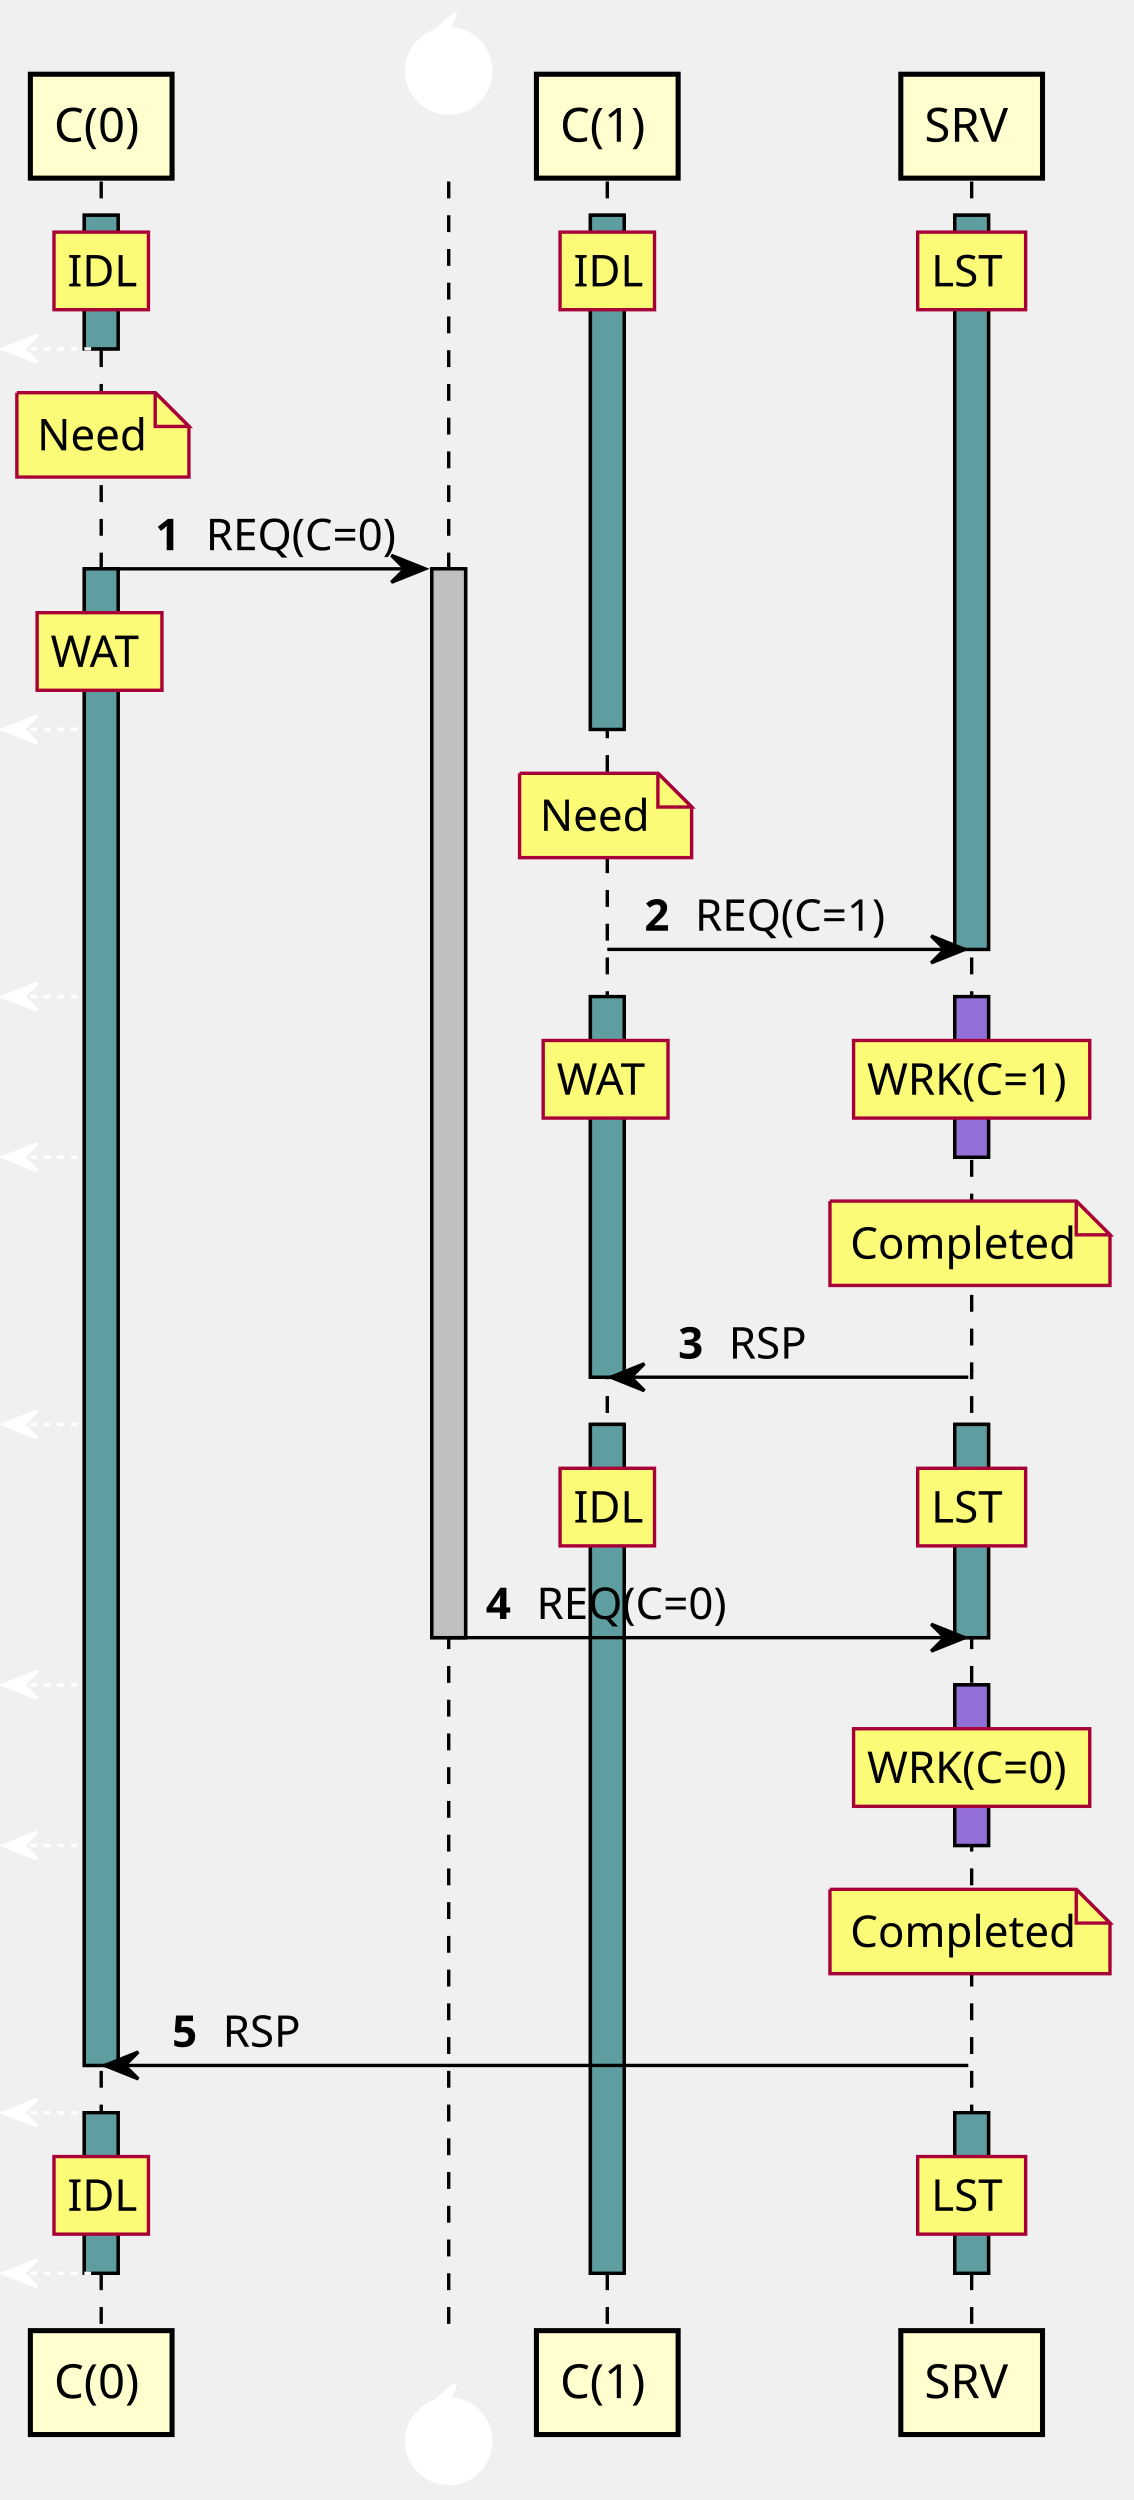
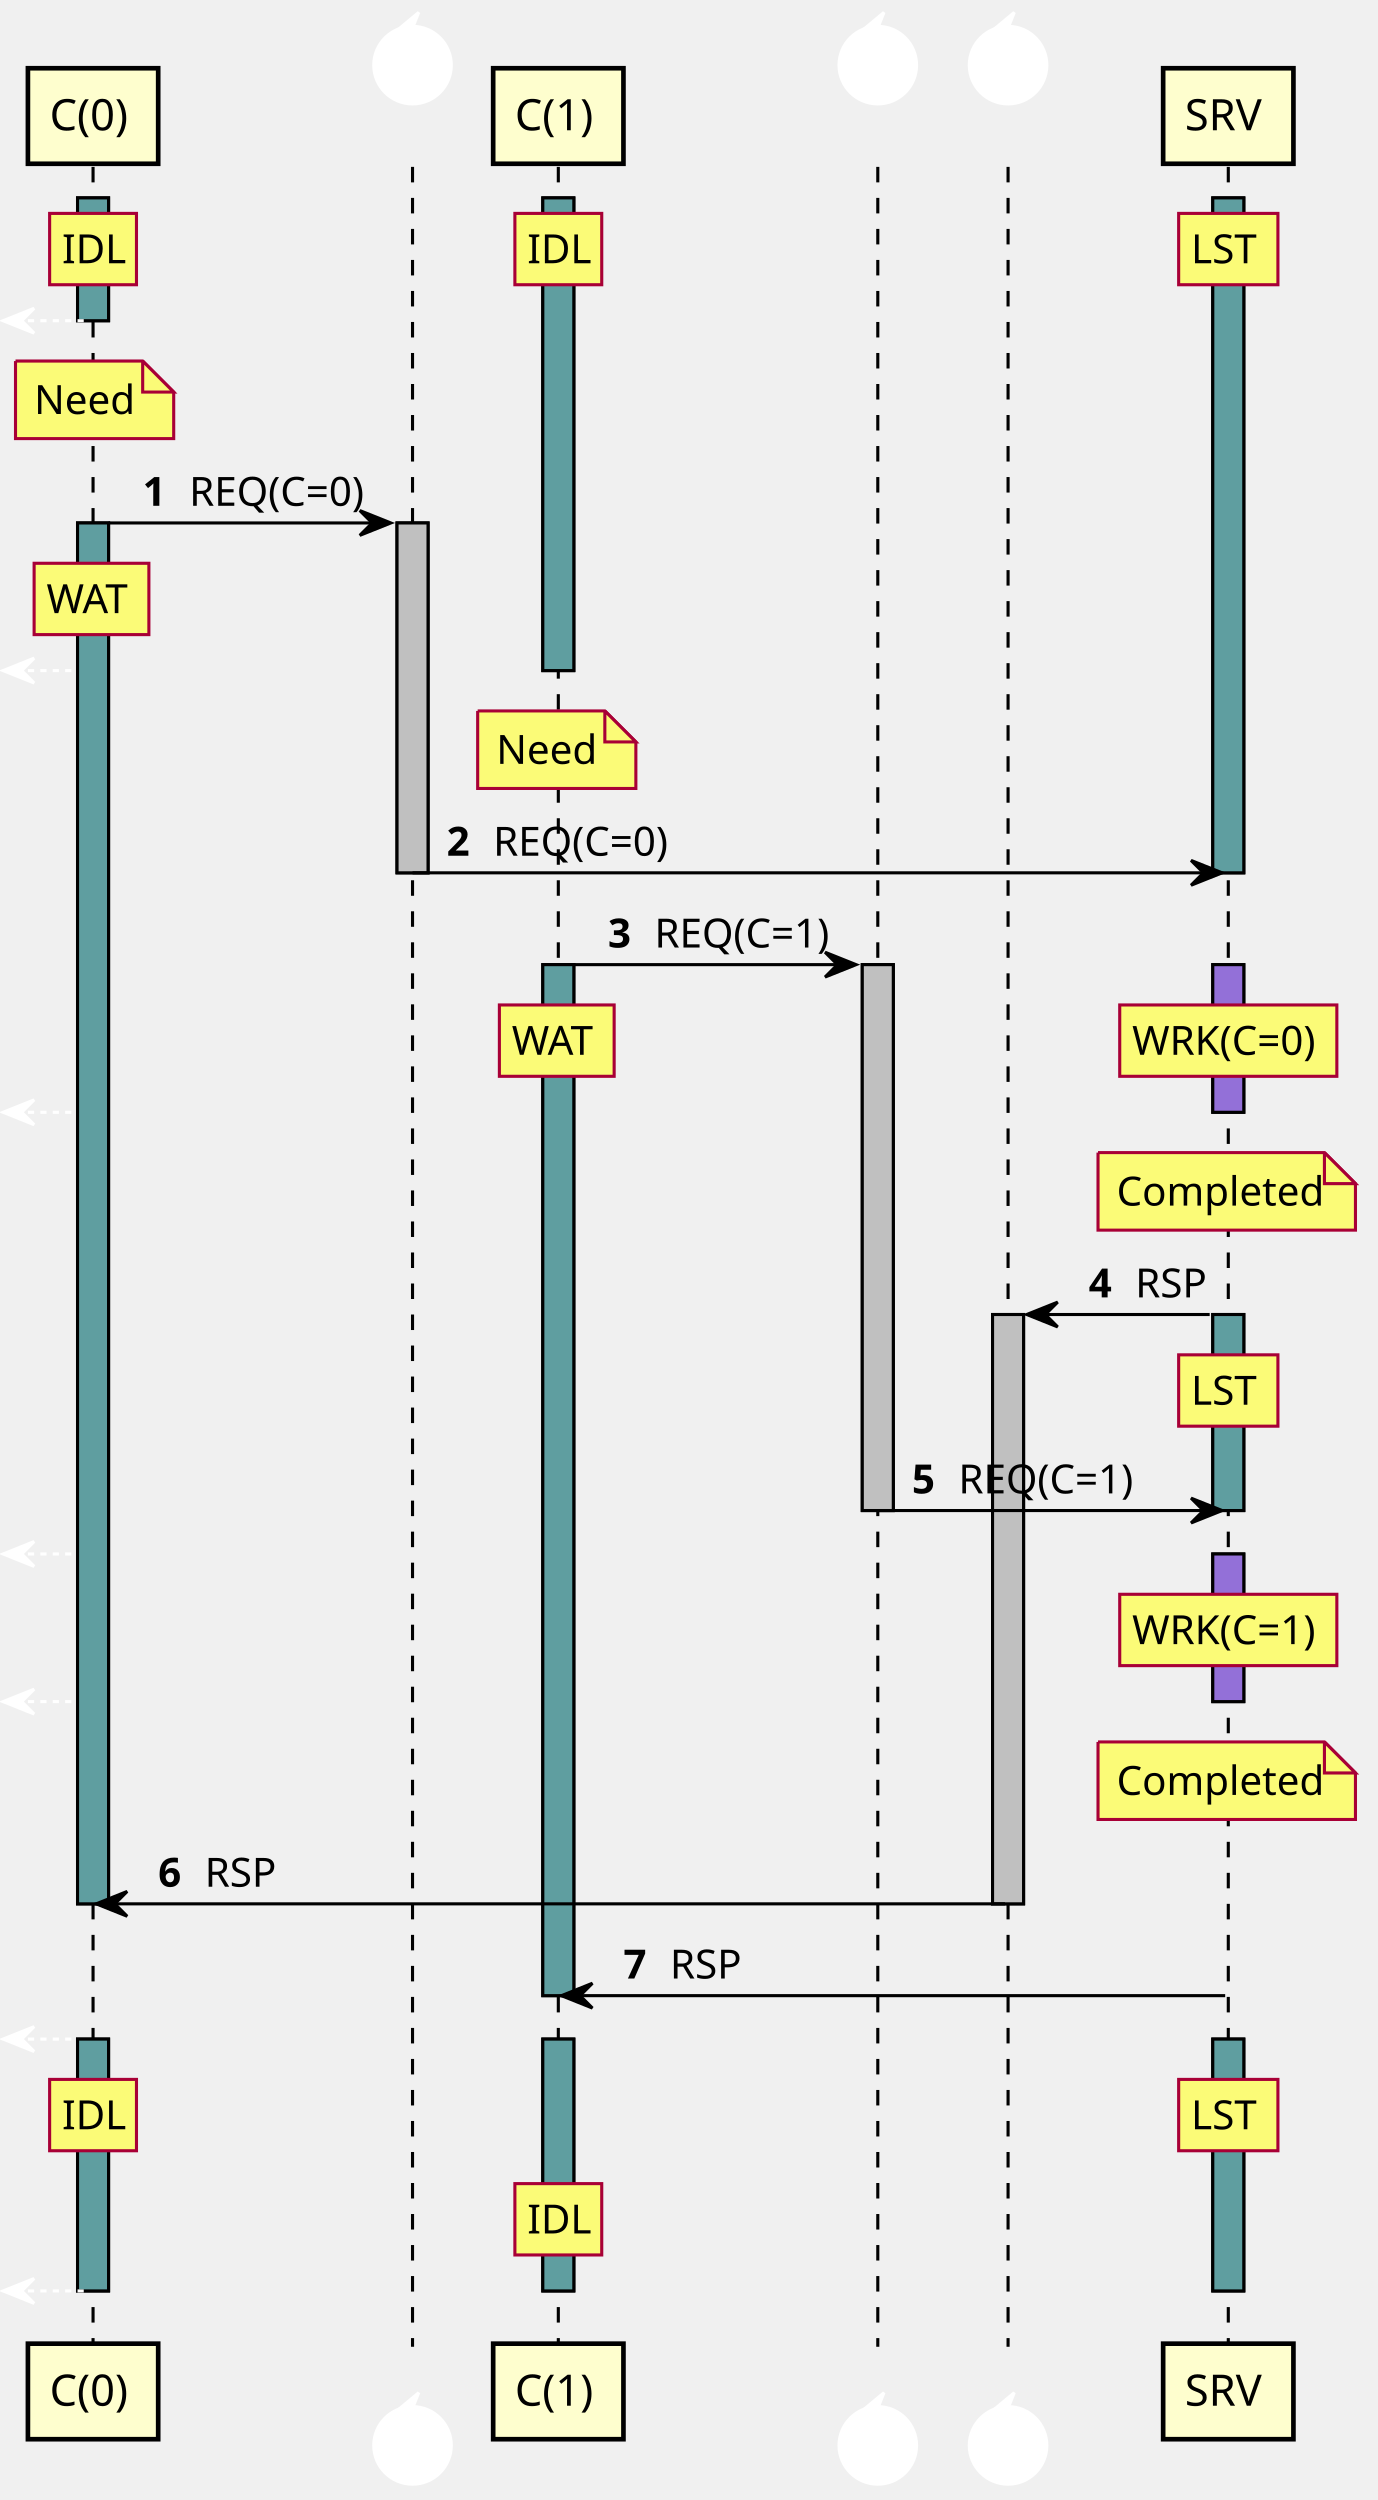
- <svg xmlns="http://www.w3.org/2000/svg" contentScriptType="application/ecmascript" contentStyleType="text/css" height="741px" preserveAspectRatio="none" style="width:336px;height:741px;" version="1.1" viewBox="0 0 336 741" width="336px" zoomAndPan="magnify">
+ <svg xmlns="http://www.w3.org/2000/svg" contentScriptType="application/ecmascript" contentStyleType="text/css" height="806px" preserveAspectRatio="none" style="width:444px;height:806px;" version="1.1" viewBox="0 0 444 806" width="444px" zoomAndPan="magnify">
  <defs />
  <g>
    <rect fill="#5F9EA0" height="39.6" style="stroke:#000000;stroke-width:1.0;" width="10" x="25" y="63.8" />
-     <rect fill="#5F9EA0" height="443.6" style="stroke:#000000;stroke-width:1.0;" width="10" x="25" y="168.6" />
-     <rect fill="#5F9EA0" height="47.6" style="stroke:#000000;stroke-width:1.0;" width="10" x="25" y="626.2" />
-     <rect fill="#C0C0C0" height="316.8" style="stroke:#000000;stroke-width:1.0;" width="10" x="128" y="168.6" />
+     <rect fill="#5F9EA0" height="445.2" style="stroke:#000000;stroke-width:1.0;" width="10" x="25" y="168.6" />
+     <rect fill="#5F9EA0" height="81.2" style="stroke:#000000;stroke-width:1.0;" width="10" x="25" y="657.4" />
+     <rect fill="#C0C0C0" height="112.8" style="stroke:#000000;stroke-width:1.0;" width="10" x="128" y="168.6" />
    <rect fill="#5F9EA0" height="152.4" style="stroke:#000000;stroke-width:1.0;" width="10" x="175" y="63.8" />
-     <rect fill="#5F9EA0" height="112.8" style="stroke:#000000;stroke-width:1.0;" width="10" x="175" y="295.4" />
-     <rect fill="#5F9EA0" height="251.6" style="stroke:#000000;stroke-width:1.0;" width="10" x="175" y="422.2" />
-     <rect fill="#5F9EA0" height="217.6" style="stroke:#000000;stroke-width:1.0;" width="10" x="283" y="63.8" />
-     <rect fill="#9370D8" height="47.6" style="stroke:#000000;stroke-width:1.0;" width="10" x="283" y="295.4" />
-     <rect fill="#5F9EA0" height="63.2" style="stroke:#000000;stroke-width:1.0;" width="10" x="283" y="422.2" />
-     <rect fill="#9370D8" height="47.6" style="stroke:#000000;stroke-width:1.0;" width="10" x="283" y="499.4" />
-     <rect fill="#5F9EA0" height="47.6" style="stroke:#000000;stroke-width:1.0;" width="10" x="283" y="626.2" />
-     <line style="stroke:#000000;stroke-width:1.0;stroke-dasharray:5.0,5.0;" x1="30" x2="30" y1="53.8" y2="691.8" />
-     <line style="stroke:#000000;stroke-width:1.0;stroke-dasharray:5.0,5.0;" x1="133" x2="133" y1="53.8" y2="691.8" />
-     <line style="stroke:#000000;stroke-width:1.0;stroke-dasharray:5.0,5.0;" x1="180" x2="180" y1="53.8" y2="691.8" />
-     <line style="stroke:#000000;stroke-width:1.0;stroke-dasharray:5.0,5.0;" x1="288" x2="288" y1="53.8" y2="691.8" />
+     <rect fill="#5F9EA0" height="332.4" style="stroke:#000000;stroke-width:1.0;" width="10" x="175" y="311" />
+     <rect fill="#5F9EA0" height="81.2" style="stroke:#000000;stroke-width:1.0;" width="10" x="175" y="657.4" />
+     <rect fill="#C0C0C0" height="176" style="stroke:#000000;stroke-width:1.0;" width="10" x="278" y="311" />
+     <rect fill="#C0C0C0" height="190" style="stroke:#000000;stroke-width:1.0;" width="10" x="320" y="423.8" />
+     <rect fill="#5F9EA0" height="217.6" style="stroke:#000000;stroke-width:1.0;" width="10" x="391" y="63.8" />
+     <rect fill="#9370D8" height="47.6" style="stroke:#000000;stroke-width:1.0;" width="10" x="391" y="311" />
+     <rect fill="#5F9EA0" height="63.2" style="stroke:#000000;stroke-width:1.0;" width="10" x="391" y="423.8" />
+     <rect fill="#9370D8" height="47.6" style="stroke:#000000;stroke-width:1.0;" width="10" x="391" y="501" />
+     <rect fill="#5F9EA0" height="81.2" style="stroke:#000000;stroke-width:1.0;" width="10" x="391" y="657.4" />
+     <line style="stroke:#000000;stroke-width:1.0;stroke-dasharray:5.0,5.0;" x1="30" x2="30" y1="53.8" y2="756.6" />
+     <line style="stroke:#000000;stroke-width:1.0;stroke-dasharray:5.0,5.0;" x1="133" x2="133" y1="53.8" y2="756.6" />
+     <line style="stroke:#000000;stroke-width:1.0;stroke-dasharray:5.0,5.0;" x1="180" x2="180" y1="53.8" y2="756.6" />
+     <line style="stroke:#000000;stroke-width:1.0;stroke-dasharray:5.0,5.0;" x1="283" x2="283" y1="53.8" y2="756.6" />
+     <line style="stroke:#000000;stroke-width:1.0;stroke-dasharray:5.0,5.0;" x1="325" x2="325" y1="53.8" y2="756.6" />
+     <line style="stroke:#000000;stroke-width:1.0;stroke-dasharray:5.0,5.0;" x1="396" x2="396" y1="53.8" y2="756.6" />
    <rect fill="#FEFECE" height="30.8" style="stroke:#000000;stroke-width:1.5;" width="42" x="9" y="22" />
    <text fill="#000000" font-family="sans-serif" font-size="14" lengthAdjust="spacing" textLength="28" x="16" y="42.006">C(0)</text>
-     <rect fill="#FEFECE" height="30.8" style="stroke:#000000;stroke-width:1.5;" width="42" x="9" y="690.8" />
-     <text fill="#000000" font-family="sans-serif" font-size="14" lengthAdjust="spacing" textLength="28" x="16" y="710.806">C(0)</text>
+     <rect fill="#FEFECE" height="30.8" style="stroke:#000000;stroke-width:1.5;" width="42" x="9" y="755.6" />
+     <text fill="#000000" font-family="sans-serif" font-size="14" lengthAdjust="spacing" textLength="28" x="16" y="775.606">C(0)</text>
    <text fill="#000000" font-family="sans-serif" font-size="14" lengthAdjust="spacing" textLength="0" x="132" y="50.006" />
    <ellipse cx="133" cy="21" fill="#FFFFFF" rx="12" ry="12" style="stroke:#FFFFFF;stroke-width:2.0;" />
    <polygon fill="#FFFFFF" points="129,9,135,4,133,9,135,14,129,9" style="stroke:#FFFFFF;stroke-width:1.0;" />
-     <text fill="#000000" font-family="sans-serif" font-size="14" lengthAdjust="spacing" textLength="0" x="132" y="703.806" />
-     <ellipse cx="133" cy="723.6" fill="#FFFFFF" rx="12" ry="12" style="stroke:#FFFFFF;stroke-width:2.0;" />
-     <polygon fill="#FFFFFF" points="129,711.6,135,706.6,133,711.6,135,716.6,129,711.6" style="stroke:#FFFFFF;stroke-width:1.0;" />
+     <text fill="#000000" font-family="sans-serif" font-size="14" lengthAdjust="spacing" textLength="0" x="132" y="768.606" />
+     <ellipse cx="133" cy="788.4" fill="#FFFFFF" rx="12" ry="12" style="stroke:#FFFFFF;stroke-width:2.0;" />
+     <polygon fill="#FFFFFF" points="129,776.4,135,771.4,133,776.4,135,781.4,129,776.4" style="stroke:#FFFFFF;stroke-width:1.0;" />
    <rect fill="#FEFECE" height="30.8" style="stroke:#000000;stroke-width:1.5;" width="42" x="159" y="22" />
    <text fill="#000000" font-family="sans-serif" font-size="14" lengthAdjust="spacing" textLength="28" x="166" y="42.006">C(1)</text>
-     <rect fill="#FEFECE" height="30.8" style="stroke:#000000;stroke-width:1.5;" width="42" x="159" y="690.8" />
-     <text fill="#000000" font-family="sans-serif" font-size="14" lengthAdjust="spacing" textLength="28" x="166" y="710.806">C(1)</text>
-     <rect fill="#FEFECE" height="30.8" style="stroke:#000000;stroke-width:1.5;" width="42" x="267" y="22" />
-     <text fill="#000000" font-family="sans-serif" font-size="14" lengthAdjust="spacing" textLength="28" x="274" y="42.006">SRV</text>
-     <rect fill="#FEFECE" height="30.8" style="stroke:#000000;stroke-width:1.5;" width="42" x="267" y="690.8" />
-     <text fill="#000000" font-family="sans-serif" font-size="14" lengthAdjust="spacing" textLength="28" x="274" y="710.806">SRV</text>
+     <rect fill="#FEFECE" height="30.8" style="stroke:#000000;stroke-width:1.5;" width="42" x="159" y="755.6" />
+     <text fill="#000000" font-family="sans-serif" font-size="14" lengthAdjust="spacing" textLength="28" x="166" y="775.606">C(1)</text>
+     <text fill="#000000" font-family="sans-serif" font-size="14" lengthAdjust="spacing" textLength="0" x="282" y="50.006" />
+     <ellipse cx="283" cy="21" fill="#FFFFFF" rx="12" ry="12" style="stroke:#FFFFFF;stroke-width:2.0;" />
+     <polygon fill="#FFFFFF" points="279,9,285,4,283,9,285,14,279,9" style="stroke:#FFFFFF;stroke-width:1.0;" />
+     <text fill="#000000" font-family="sans-serif" font-size="14" lengthAdjust="spacing" textLength="0" x="282" y="768.606" />
+     <ellipse cx="283" cy="788.4" fill="#FFFFFF" rx="12" ry="12" style="stroke:#FFFFFF;stroke-width:2.0;" />
+     <polygon fill="#FFFFFF" points="279,776.4,285,771.4,283,776.4,285,781.4,279,776.4" style="stroke:#FFFFFF;stroke-width:1.0;" />
+     <text fill="#000000" font-family="sans-serif" font-size="14" lengthAdjust="spacing" textLength="0" x="324" y="50.006" />
+     <ellipse cx="325" cy="21" fill="#FFFFFF" rx="12" ry="12" style="stroke:#FFFFFF;stroke-width:2.0;" />
+     <polygon fill="#FFFFFF" points="321,9,327,4,325,9,327,14,321,9" style="stroke:#FFFFFF;stroke-width:1.0;" />
+     <text fill="#000000" font-family="sans-serif" font-size="14" lengthAdjust="spacing" textLength="0" x="324" y="768.606" />
+     <ellipse cx="325" cy="788.4" fill="#FFFFFF" rx="12" ry="12" style="stroke:#FFFFFF;stroke-width:2.0;" />
+     <polygon fill="#FFFFFF" points="321,776.4,327,771.4,325,776.4,327,781.4,321,776.4" style="stroke:#FFFFFF;stroke-width:1.0;" />
+     <rect fill="#FEFECE" height="30.8" style="stroke:#000000;stroke-width:1.5;" width="42" x="375" y="22" />
+     <text fill="#000000" font-family="sans-serif" font-size="14" lengthAdjust="spacing" textLength="28" x="382" y="42.006">SRV</text>
+     <rect fill="#FEFECE" height="30.8" style="stroke:#000000;stroke-width:1.5;" width="42" x="375" y="755.6" />
+     <text fill="#000000" font-family="sans-serif" font-size="14" lengthAdjust="spacing" textLength="28" x="382" y="775.606">SRV</text>
    <rect fill="#5F9EA0" height="39.6" style="stroke:#000000;stroke-width:1.0;" width="10" x="25" y="63.8" />
-     <rect fill="#5F9EA0" height="443.6" style="stroke:#000000;stroke-width:1.0;" width="10" x="25" y="168.6" />
-     <rect fill="#5F9EA0" height="47.6" style="stroke:#000000;stroke-width:1.0;" width="10" x="25" y="626.2" />
-     <rect fill="#C0C0C0" height="316.8" style="stroke:#000000;stroke-width:1.0;" width="10" x="128" y="168.6" />
+     <rect fill="#5F9EA0" height="445.2" style="stroke:#000000;stroke-width:1.0;" width="10" x="25" y="168.6" />
+     <rect fill="#5F9EA0" height="81.2" style="stroke:#000000;stroke-width:1.0;" width="10" x="25" y="657.4" />
+     <rect fill="#C0C0C0" height="112.8" style="stroke:#000000;stroke-width:1.0;" width="10" x="128" y="168.6" />
    <rect fill="#5F9EA0" height="152.4" style="stroke:#000000;stroke-width:1.0;" width="10" x="175" y="63.8" />
-     <rect fill="#5F9EA0" height="112.8" style="stroke:#000000;stroke-width:1.0;" width="10" x="175" y="295.4" />
-     <rect fill="#5F9EA0" height="251.6" style="stroke:#000000;stroke-width:1.0;" width="10" x="175" y="422.2" />
-     <rect fill="#5F9EA0" height="217.6" style="stroke:#000000;stroke-width:1.0;" width="10" x="283" y="63.8" />
-     <rect fill="#9370D8" height="47.6" style="stroke:#000000;stroke-width:1.0;" width="10" x="283" y="295.4" />
-     <rect fill="#5F9EA0" height="63.2" style="stroke:#000000;stroke-width:1.0;" width="10" x="283" y="422.2" />
-     <rect fill="#9370D8" height="47.6" style="stroke:#000000;stroke-width:1.0;" width="10" x="283" y="499.4" />
-     <rect fill="#5F9EA0" height="47.6" style="stroke:#000000;stroke-width:1.0;" width="10" x="283" y="626.2" />
+     <rect fill="#5F9EA0" height="332.4" style="stroke:#000000;stroke-width:1.0;" width="10" x="175" y="311" />
+     <rect fill="#5F9EA0" height="81.2" style="stroke:#000000;stroke-width:1.0;" width="10" x="175" y="657.4" />
+     <rect fill="#C0C0C0" height="176" style="stroke:#000000;stroke-width:1.0;" width="10" x="278" y="311" />
+     <rect fill="#C0C0C0" height="190" style="stroke:#000000;stroke-width:1.0;" width="10" x="320" y="423.8" />
+     <rect fill="#5F9EA0" height="217.6" style="stroke:#000000;stroke-width:1.0;" width="10" x="391" y="63.8" />
+     <rect fill="#9370D8" height="47.6" style="stroke:#000000;stroke-width:1.0;" width="10" x="391" y="311" />
+     <rect fill="#5F9EA0" height="63.2" style="stroke:#000000;stroke-width:1.0;" width="10" x="391" y="423.8" />
+     <rect fill="#9370D8" height="47.6" style="stroke:#000000;stroke-width:1.0;" width="10" x="391" y="501" />
+     <rect fill="#5F9EA0" height="81.2" style="stroke:#000000;stroke-width:1.0;" width="10" x="391" y="657.4" />
    <rect fill="#FBFB77" height="23" style="stroke:#A80036;stroke-width:1.0;" width="28" x="16" y="68.8" />
    <text fill="#000000" font-family="sans-serif" font-size="13" lengthAdjust="spacing" textLength="20" x="20" y="84.877">IDL</text>
    <rect fill="#FBFB77" height="23" style="stroke:#A80036;stroke-width:1.0;" width="28" x="166" y="68.8" />
    <text fill="#000000" font-family="sans-serif" font-size="13" lengthAdjust="spacing" textLength="20" x="170" y="84.877">IDL</text>
-     <rect fill="#FBFB77" height="23" style="stroke:#A80036;stroke-width:1.0;" width="32" x="272" y="68.8" />
-     <text fill="#000000" font-family="sans-serif" font-size="13" lengthAdjust="spacing" textLength="24" x="276" y="84.877">LST</text>
+     <rect fill="#FBFB77" height="23" style="stroke:#A80036;stroke-width:1.0;" width="32" x="380" y="68.8" />
+     <text fill="#000000" font-family="sans-serif" font-size="13" lengthAdjust="spacing" textLength="24" x="384" y="84.877">LST</text>
    <polygon fill="#FFFFFF" points="11,99.4,1,103.4,11,107.4,7,103.4" style="stroke:#FFFFFF;stroke-width:1.0;" />
    <line style="stroke:#FFFFFF;stroke-width:1.0;stroke-dasharray:2.0,2.0;" x1="5" x2="29" y1="103.4" y2="103.4" />
    <path d="M5,116.4 L5,141.4 L56,141.4 L56,126.4 L46,116.4 L5,116.4 " fill="#FBFB77" style="stroke:#A80036;stroke-width:1.0;" />
    <path d="M46,116.4 L46,126.4 L56,126.4 L46,116.4 " fill="#FBFB77" style="stroke:#A80036;stroke-width:1.0;" />
    <text fill="#000000" font-family="sans-serif" font-size="13" lengthAdjust="spacing" textLength="30" x="11" y="133.477">Need</text>
    <polygon fill="#000000" points="116,164.6,126,168.6,116,172.6,120,168.6" style="stroke:#000000;stroke-width:1.0;" />
    <line style="stroke:#000000;stroke-width:1.0;" x1="35" x2="122" y1="168.6" y2="168.6" />
    <text fill="#000000" font-family="sans-serif" font-size="13" lengthAdjust="spacing" textLength="0" x="46" y="163.077" />
    <text fill="#000000" font-family="sans-serif" font-size="13" font-weight="bold" lengthAdjust="spacing" textLength="7" x="46" y="163.077">1</text>
    <text fill="#000000" font-family="sans-serif" font-size="13" lengthAdjust="spacing" textLength="0" x="57" y="163.077" />
    <text fill="#000000" font-family="sans-serif" font-size="13" lengthAdjust="spacing" textLength="60" x="61" y="163.077">REQ(C=0)</text>
    <rect fill="#FBFB77" height="23" style="stroke:#A80036;stroke-width:1.0;" width="37" x="11" y="181.6" />
    <text fill="#000000" font-family="sans-serif" font-size="13" lengthAdjust="spacing" textLength="29" x="15" y="197.677">WAT</text>
    <polygon fill="#FFFFFF" points="11,212.2,1,216.2,11,220.2,7,216.2" style="stroke:#FFFFFF;stroke-width:1.0;" />
    <line style="stroke:#FFFFFF;stroke-width:1.0;stroke-dasharray:2.0,2.0;" x1="5" x2="24" y1="216.2" y2="216.2" />
    <path d="M154,229.2 L154,254.2 L205,254.2 L205,239.2 L195,229.2 L154,229.2 " fill="#FBFB77" style="stroke:#A80036;stroke-width:1.0;" />
    <path d="M195,229.2 L195,239.2 L205,239.2 L195,229.2 " fill="#FBFB77" style="stroke:#A80036;stroke-width:1.0;" />
    <text fill="#000000" font-family="sans-serif" font-size="13" lengthAdjust="spacing" textLength="30" x="160" y="246.277">Need</text>
-     <polygon fill="#000000" points="276,277.4,286,281.4,276,285.4,280,281.4" style="stroke:#000000;stroke-width:1.0;" />
-     <line style="stroke:#000000;stroke-width:1.0;" x1="180" x2="282" y1="281.4" y2="281.4" />
-     <text fill="#000000" font-family="sans-serif" font-size="13" lengthAdjust="spacing" textLength="0" x="191" y="275.877" />
-     <text fill="#000000" font-family="sans-serif" font-size="13" font-weight="bold" lengthAdjust="spacing" textLength="7" x="191" y="275.877">2</text>
-     <text fill="#000000" font-family="sans-serif" font-size="13" lengthAdjust="spacing" textLength="0" x="202" y="275.877" />
-     <text fill="#000000" font-family="sans-serif" font-size="13" lengthAdjust="spacing" textLength="60" x="206" y="275.877">REQ(C=1)</text>
-     <polygon fill="#FFFFFF" points="11,291.4,1,295.4,11,299.4,7,295.4" style="stroke:#FFFFFF;stroke-width:1.0;" />
-     <line style="stroke:#FFFFFF;stroke-width:1.0;stroke-dasharray:2.0,2.0;" x1="5" x2="24" y1="295.4" y2="295.4" />
-     <rect fill="#FBFB77" height="23" style="stroke:#A80036;stroke-width:1.0;" width="37" x="161" y="308.4" />
-     <text fill="#000000" font-family="sans-serif" font-size="13" lengthAdjust="spacing" textLength="29" x="165" y="324.477">WAT</text>
-     <rect fill="#FBFB77" height="23" style="stroke:#A80036;stroke-width:1.0;" width="70" x="253" y="308.4" />
-     <text fill="#000000" font-family="sans-serif" font-size="13" lengthAdjust="spacing" textLength="62" x="257" y="324.477">WRK(C=1)</text>
-     <polygon fill="#FFFFFF" points="11,339,1,343,11,347,7,343" style="stroke:#FFFFFF;stroke-width:1.0;" />
-     <line style="stroke:#FFFFFF;stroke-width:1.0;stroke-dasharray:2.0,2.0;" x1="5" x2="24" y1="343" y2="343" />
-     <path d="M246,356 L246,381 L329,381 L329,366 L319,356 L246,356 " fill="#FBFB77" style="stroke:#A80036;stroke-width:1.0;" />
-     <path d="M319,356 L319,366 L329,366 L319,356 " fill="#FBFB77" style="stroke:#A80036;stroke-width:1.0;" />
-     <text fill="#000000" font-family="sans-serif" font-size="13" lengthAdjust="spacing" textLength="62" x="252" y="373.077">Completed</text>
-     <polygon fill="#000000" points="191,404.2,181,408.2,191,412.2,187,408.2" style="stroke:#000000;stroke-width:1.0;" />
-     <line style="stroke:#000000;stroke-width:1.0;" x1="185" x2="287" y1="408.2" y2="408.2" />
-     <text fill="#000000" font-family="sans-serif" font-size="13" lengthAdjust="spacing" textLength="0" x="201" y="402.677" />
-     <text fill="#000000" font-family="sans-serif" font-size="13" font-weight="bold" lengthAdjust="spacing" textLength="7" x="201" y="402.677">3</text>
-     <text fill="#000000" font-family="sans-serif" font-size="13" lengthAdjust="spacing" textLength="0" x="212" y="402.677" />
-     <text fill="#000000" font-family="sans-serif" font-size="13" lengthAdjust="spacing" textLength="27" x="216" y="402.677">RSP</text>
-     <polygon fill="#FFFFFF" points="11,418.2,1,422.2,11,426.2,7,422.2" style="stroke:#FFFFFF;stroke-width:1.0;" />
-     <line style="stroke:#FFFFFF;stroke-width:1.0;stroke-dasharray:2.0,2.0;" x1="5" x2="24" y1="422.2" y2="422.2" />
-     <rect fill="#FBFB77" height="23" style="stroke:#A80036;stroke-width:1.0;" width="32" x="272" y="435.2" />
-     <text fill="#000000" font-family="sans-serif" font-size="13" lengthAdjust="spacing" textLength="24" x="276" y="451.277">LST</text>
-     <rect fill="#FBFB77" height="23" style="stroke:#A80036;stroke-width:1.0;" width="28" x="166" y="435.2" />
-     <text fill="#000000" font-family="sans-serif" font-size="13" lengthAdjust="spacing" textLength="20" x="170" y="451.277">IDL</text>
-     <polygon fill="#000000" points="276,481.4,286,485.4,276,489.4,280,485.4" style="stroke:#000000;stroke-width:1.0;" />
-     <line style="stroke:#000000;stroke-width:1.0;" x1="133" x2="282" y1="485.4" y2="485.4" />
-     <text fill="#000000" font-family="sans-serif" font-size="13" lengthAdjust="spacing" textLength="0" x="144" y="479.877" />
-     <text fill="#000000" font-family="sans-serif" font-size="13" font-weight="bold" lengthAdjust="spacing" textLength="7" x="144" y="479.877">4</text>
-     <text fill="#000000" font-family="sans-serif" font-size="13" lengthAdjust="spacing" textLength="0" x="155" y="479.877" />
-     <text fill="#000000" font-family="sans-serif" font-size="13" lengthAdjust="spacing" textLength="60" x="159" y="479.877">REQ(C=0)</text>
-     <polygon fill="#FFFFFF" points="11,495.4,1,499.4,11,503.4,7,499.4" style="stroke:#FFFFFF;stroke-width:1.0;" />
-     <line style="stroke:#FFFFFF;stroke-width:1.0;stroke-dasharray:2.0,2.0;" x1="5" x2="24" y1="499.4" y2="499.4" />
-     <rect fill="#FBFB77" height="23" style="stroke:#A80036;stroke-width:1.0;" width="70" x="253" y="512.4" />
-     <text fill="#000000" font-family="sans-serif" font-size="13" lengthAdjust="spacing" textLength="62" x="257" y="528.477">WRK(C=0)</text>
-     <polygon fill="#FFFFFF" points="11,543,1,547,11,551,7,547" style="stroke:#FFFFFF;stroke-width:1.0;" />
-     <line style="stroke:#FFFFFF;stroke-width:1.0;stroke-dasharray:2.0,2.0;" x1="5" x2="24" y1="547" y2="547" />
-     <path d="M246,560 L246,585 L329,585 L329,570 L319,560 L246,560 " fill="#FBFB77" style="stroke:#A80036;stroke-width:1.0;" />
-     <path d="M319,560 L319,570 L329,570 L319,560 " fill="#FBFB77" style="stroke:#A80036;stroke-width:1.0;" />
-     <text fill="#000000" font-family="sans-serif" font-size="13" lengthAdjust="spacing" textLength="62" x="252" y="577.077">Completed</text>
-     <polygon fill="#000000" points="41,608.2,31,612.2,41,616.2,37,612.2" style="stroke:#000000;stroke-width:1.0;" />
-     <line style="stroke:#000000;stroke-width:1.0;" x1="35" x2="287" y1="612.2" y2="612.2" />
-     <text fill="#000000" font-family="sans-serif" font-size="13" lengthAdjust="spacing" textLength="0" x="51" y="606.677" />
-     <text fill="#000000" font-family="sans-serif" font-size="13" font-weight="bold" lengthAdjust="spacing" textLength="7" x="51" y="606.677">5</text>
-     <text fill="#000000" font-family="sans-serif" font-size="13" lengthAdjust="spacing" textLength="0" x="62" y="606.677" />
-     <text fill="#000000" font-family="sans-serif" font-size="13" lengthAdjust="spacing" textLength="27" x="66" y="606.677">RSP</text>
-     <polygon fill="#FFFFFF" points="11,622.2,1,626.2,11,630.2,7,626.2" style="stroke:#FFFFFF;stroke-width:1.0;" />
-     <line style="stroke:#FFFFFF;stroke-width:1.0;stroke-dasharray:2.0,2.0;" x1="5" x2="24" y1="626.2" y2="626.2" />
-     <rect fill="#FBFB77" height="23" style="stroke:#A80036;stroke-width:1.0;" width="32" x="272" y="639.2" />
-     <text fill="#000000" font-family="sans-serif" font-size="13" lengthAdjust="spacing" textLength="24" x="276" y="655.277">LST</text>
-     <rect fill="#FBFB77" height="23" style="stroke:#A80036;stroke-width:1.0;" width="28" x="16" y="639.2" />
-     <text fill="#000000" font-family="sans-serif" font-size="13" lengthAdjust="spacing" textLength="20" x="20" y="655.277">IDL</text>
-     <polygon fill="#FFFFFF" points="11,669.8,1,673.8,11,677.8,7,673.8" style="stroke:#FFFFFF;stroke-width:1.0;" />
-     <line style="stroke:#FFFFFF;stroke-width:1.0;stroke-dasharray:2.0,2.0;" x1="5" x2="29" y1="673.8" y2="673.8" />
+     <polygon fill="#000000" points="384,277.4,394,281.4,384,285.4,388,281.4" style="stroke:#000000;stroke-width:1.0;" />
+     <line style="stroke:#000000;stroke-width:1.0;" x1="133" x2="390" y1="281.4" y2="281.4" />
+     <text fill="#000000" font-family="sans-serif" font-size="13" lengthAdjust="spacing" textLength="0" x="144" y="275.877" />
+     <text fill="#000000" font-family="sans-serif" font-size="13" font-weight="bold" lengthAdjust="spacing" textLength="7" x="144" y="275.877">2</text>
+     <text fill="#000000" font-family="sans-serif" font-size="13" lengthAdjust="spacing" textLength="0" x="155" y="275.877" />
+     <text fill="#000000" font-family="sans-serif" font-size="13" lengthAdjust="spacing" textLength="60" x="159" y="275.877">REQ(C=0)</text>
+     <polygon fill="#000000" points="266,307,276,311,266,315,270,311" style="stroke:#000000;stroke-width:1.0;" />
+     <line style="stroke:#000000;stroke-width:1.0;" x1="185" x2="272" y1="311" y2="311" />
+     <text fill="#000000" font-family="sans-serif" font-size="13" lengthAdjust="spacing" textLength="0" x="196" y="305.477" />
+     <text fill="#000000" font-family="sans-serif" font-size="13" font-weight="bold" lengthAdjust="spacing" textLength="7" x="196" y="305.477">3</text>
+     <text fill="#000000" font-family="sans-serif" font-size="13" lengthAdjust="spacing" textLength="0" x="207" y="305.477" />
+     <text fill="#000000" font-family="sans-serif" font-size="13" lengthAdjust="spacing" textLength="60" x="211" y="305.477">REQ(C=1)</text>
+     <rect fill="#FBFB77" height="23" style="stroke:#A80036;stroke-width:1.0;" width="37" x="161" y="324" />
+     <text fill="#000000" font-family="sans-serif" font-size="13" lengthAdjust="spacing" textLength="29" x="165" y="340.077">WAT</text>
+     <rect fill="#FBFB77" height="23" style="stroke:#A80036;stroke-width:1.0;" width="70" x="361" y="324" />
+     <text fill="#000000" font-family="sans-serif" font-size="13" lengthAdjust="spacing" textLength="62" x="365" y="340.077">WRK(C=0)</text>
+     <polygon fill="#FFFFFF" points="11,354.6,1,358.6,11,362.6,7,358.6" style="stroke:#FFFFFF;stroke-width:1.0;" />
+     <line style="stroke:#FFFFFF;stroke-width:1.0;stroke-dasharray:2.0,2.0;" x1="5" x2="24" y1="358.6" y2="358.6" />
+     <path d="M354,371.6 L354,396.6 L437,396.6 L437,381.6 L427,371.6 L354,371.6 " fill="#FBFB77" style="stroke:#A80036;stroke-width:1.0;" />
+     <path d="M427,371.6 L427,381.6 L437,381.6 L427,371.6 " fill="#FBFB77" style="stroke:#A80036;stroke-width:1.0;" />
+     <text fill="#000000" font-family="sans-serif" font-size="13" lengthAdjust="spacing" textLength="62" x="360" y="388.677">Completed</text>
+     <polygon fill="#000000" points="341,419.8,331,423.8,341,427.8,337,423.8" style="stroke:#000000;stroke-width:1.0;" />
+     <line style="stroke:#000000;stroke-width:1.0;" x1="335" x2="390" y1="423.8" y2="423.8" />
+     <text fill="#000000" font-family="sans-serif" font-size="13" lengthAdjust="spacing" textLength="0" x="351" y="418.277" />
+     <text fill="#000000" font-family="sans-serif" font-size="13" font-weight="bold" lengthAdjust="spacing" textLength="7" x="351" y="418.277">4</text>
+     <text fill="#000000" font-family="sans-serif" font-size="13" lengthAdjust="spacing" textLength="0" x="362" y="418.277" />
+     <text fill="#000000" font-family="sans-serif" font-size="13" lengthAdjust="spacing" textLength="27" x="366" y="418.277">RSP</text>
+     <rect fill="#FBFB77" height="23" style="stroke:#A80036;stroke-width:1.0;" width="32" x="380" y="436.8" />
+     <text fill="#000000" font-family="sans-serif" font-size="13" lengthAdjust="spacing" textLength="24" x="384" y="452.877">LST</text>
+     <polygon fill="#000000" points="384,483,394,487,384,491,388,487" style="stroke:#000000;stroke-width:1.0;" />
+     <line style="stroke:#000000;stroke-width:1.0;" x1="283" x2="390" y1="487" y2="487" />
+     <text fill="#000000" font-family="sans-serif" font-size="13" lengthAdjust="spacing" textLength="0" x="294" y="481.477" />
+     <text fill="#000000" font-family="sans-serif" font-size="13" font-weight="bold" lengthAdjust="spacing" textLength="7" x="294" y="481.477">5</text>
+     <text fill="#000000" font-family="sans-serif" font-size="13" lengthAdjust="spacing" textLength="0" x="305" y="481.477" />
+     <text fill="#000000" font-family="sans-serif" font-size="13" lengthAdjust="spacing" textLength="60" x="309" y="481.477">REQ(C=1)</text>
+     <polygon fill="#FFFFFF" points="11,497,1,501,11,505,7,501" style="stroke:#FFFFFF;stroke-width:1.0;" />
+     <line style="stroke:#FFFFFF;stroke-width:1.0;stroke-dasharray:2.0,2.0;" x1="5" x2="24" y1="501" y2="501" />
+     <rect fill="#FBFB77" height="23" style="stroke:#A80036;stroke-width:1.0;" width="70" x="361" y="514" />
+     <text fill="#000000" font-family="sans-serif" font-size="13" lengthAdjust="spacing" textLength="62" x="365" y="530.077">WRK(C=1)</text>
+     <polygon fill="#FFFFFF" points="11,544.6,1,548.6,11,552.6,7,548.6" style="stroke:#FFFFFF;stroke-width:1.0;" />
+     <line style="stroke:#FFFFFF;stroke-width:1.0;stroke-dasharray:2.0,2.0;" x1="5" x2="24" y1="548.6" y2="548.6" />
+     <path d="M354,561.6 L354,586.6 L437,586.6 L437,571.6 L427,561.6 L354,561.6 " fill="#FBFB77" style="stroke:#A80036;stroke-width:1.0;" />
+     <path d="M427,561.6 L427,571.6 L437,571.6 L427,561.6 " fill="#FBFB77" style="stroke:#A80036;stroke-width:1.0;" />
+     <text fill="#000000" font-family="sans-serif" font-size="13" lengthAdjust="spacing" textLength="62" x="360" y="578.677">Completed</text>
+     <polygon fill="#000000" points="41,609.8,31,613.8,41,617.8,37,613.8" style="stroke:#000000;stroke-width:1.0;" />
+     <line style="stroke:#000000;stroke-width:1.0;" x1="35" x2="324" y1="613.8" y2="613.8" />
+     <text fill="#000000" font-family="sans-serif" font-size="13" lengthAdjust="spacing" textLength="0" x="51" y="608.277" />
+     <text fill="#000000" font-family="sans-serif" font-size="13" font-weight="bold" lengthAdjust="spacing" textLength="7" x="51" y="608.277">6</text>
+     <text fill="#000000" font-family="sans-serif" font-size="13" lengthAdjust="spacing" textLength="0" x="62" y="608.277" />
+     <text fill="#000000" font-family="sans-serif" font-size="13" lengthAdjust="spacing" textLength="27" x="66" y="608.277">RSP</text>
+     <polygon fill="#000000" points="191,639.4,181,643.4,191,647.4,187,643.4" style="stroke:#000000;stroke-width:1.0;" />
+     <line style="stroke:#000000;stroke-width:1.0;" x1="185" x2="395" y1="643.4" y2="643.4" />
+     <text fill="#000000" font-family="sans-serif" font-size="13" lengthAdjust="spacing" textLength="0" x="201" y="637.877" />
+     <text fill="#000000" font-family="sans-serif" font-size="13" font-weight="bold" lengthAdjust="spacing" textLength="7" x="201" y="637.877">7</text>
+     <text fill="#000000" font-family="sans-serif" font-size="13" lengthAdjust="spacing" textLength="0" x="212" y="637.877" />
+     <text fill="#000000" font-family="sans-serif" font-size="13" lengthAdjust="spacing" textLength="27" x="216" y="637.877">RSP</text>
+     <polygon fill="#FFFFFF" points="11,653.4,1,657.4,11,661.4,7,657.4" style="stroke:#FFFFFF;stroke-width:1.0;" />
+     <line style="stroke:#FFFFFF;stroke-width:1.0;stroke-dasharray:2.0,2.0;" x1="5" x2="24" y1="657.4" y2="657.4" />
+     <rect fill="#FBFB77" height="23" style="stroke:#A80036;stroke-width:1.0;" width="32" x="380" y="670.4" />
+     <text fill="#000000" font-family="sans-serif" font-size="13" lengthAdjust="spacing" textLength="24" x="384" y="686.477">LST</text>
+     <rect fill="#FBFB77" height="23" style="stroke:#A80036;stroke-width:1.0;" width="28" x="16" y="670.4" />
+     <text fill="#000000" font-family="sans-serif" font-size="13" lengthAdjust="spacing" textLength="20" x="20" y="686.477">IDL</text>
+     <rect fill="#FBFB77" height="23" style="stroke:#A80036;stroke-width:1.0;" width="28" x="166" y="704" />
+     <text fill="#000000" font-family="sans-serif" font-size="13" lengthAdjust="spacing" textLength="20" x="170" y="720.077">IDL</text>
+     <polygon fill="#FFFFFF" points="11,734.6,1,738.6,11,742.6,7,738.6" style="stroke:#FFFFFF;stroke-width:1.0;" />
+     <line style="stroke:#FFFFFF;stroke-width:1.0;stroke-dasharray:2.0,2.0;" x1="5" x2="29" y1="738.6" y2="738.6" />
  </g>
</svg>
